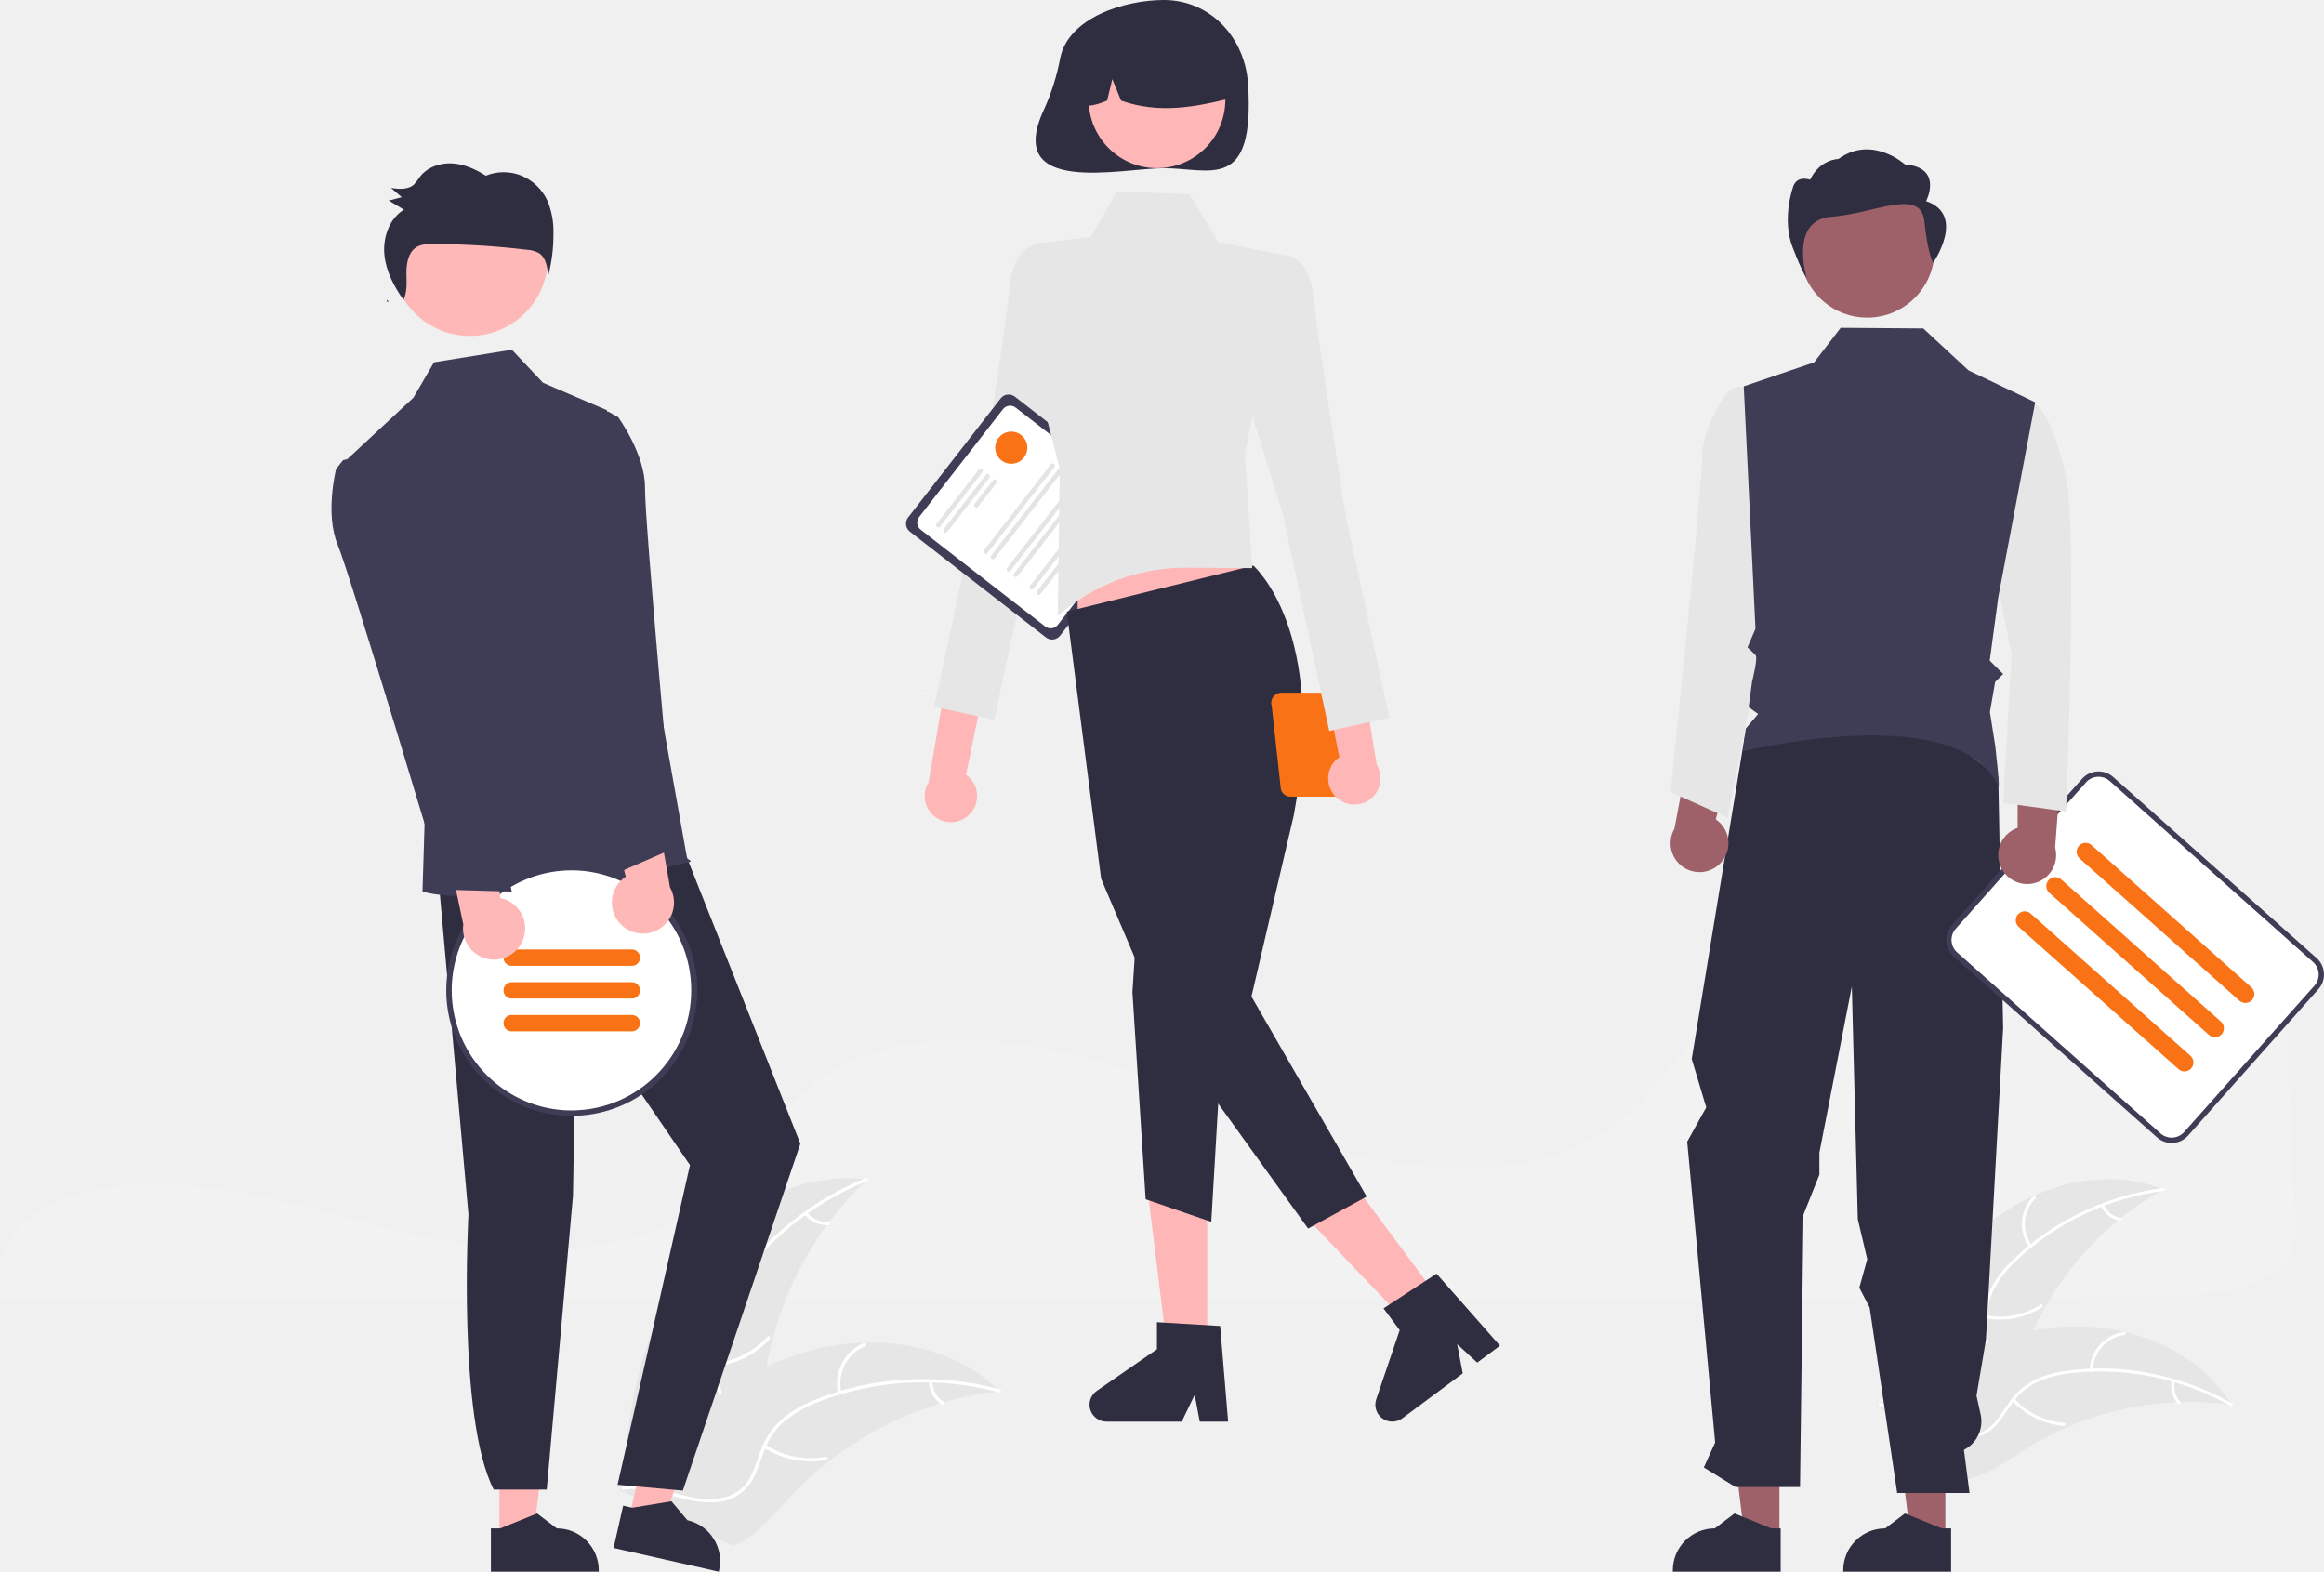
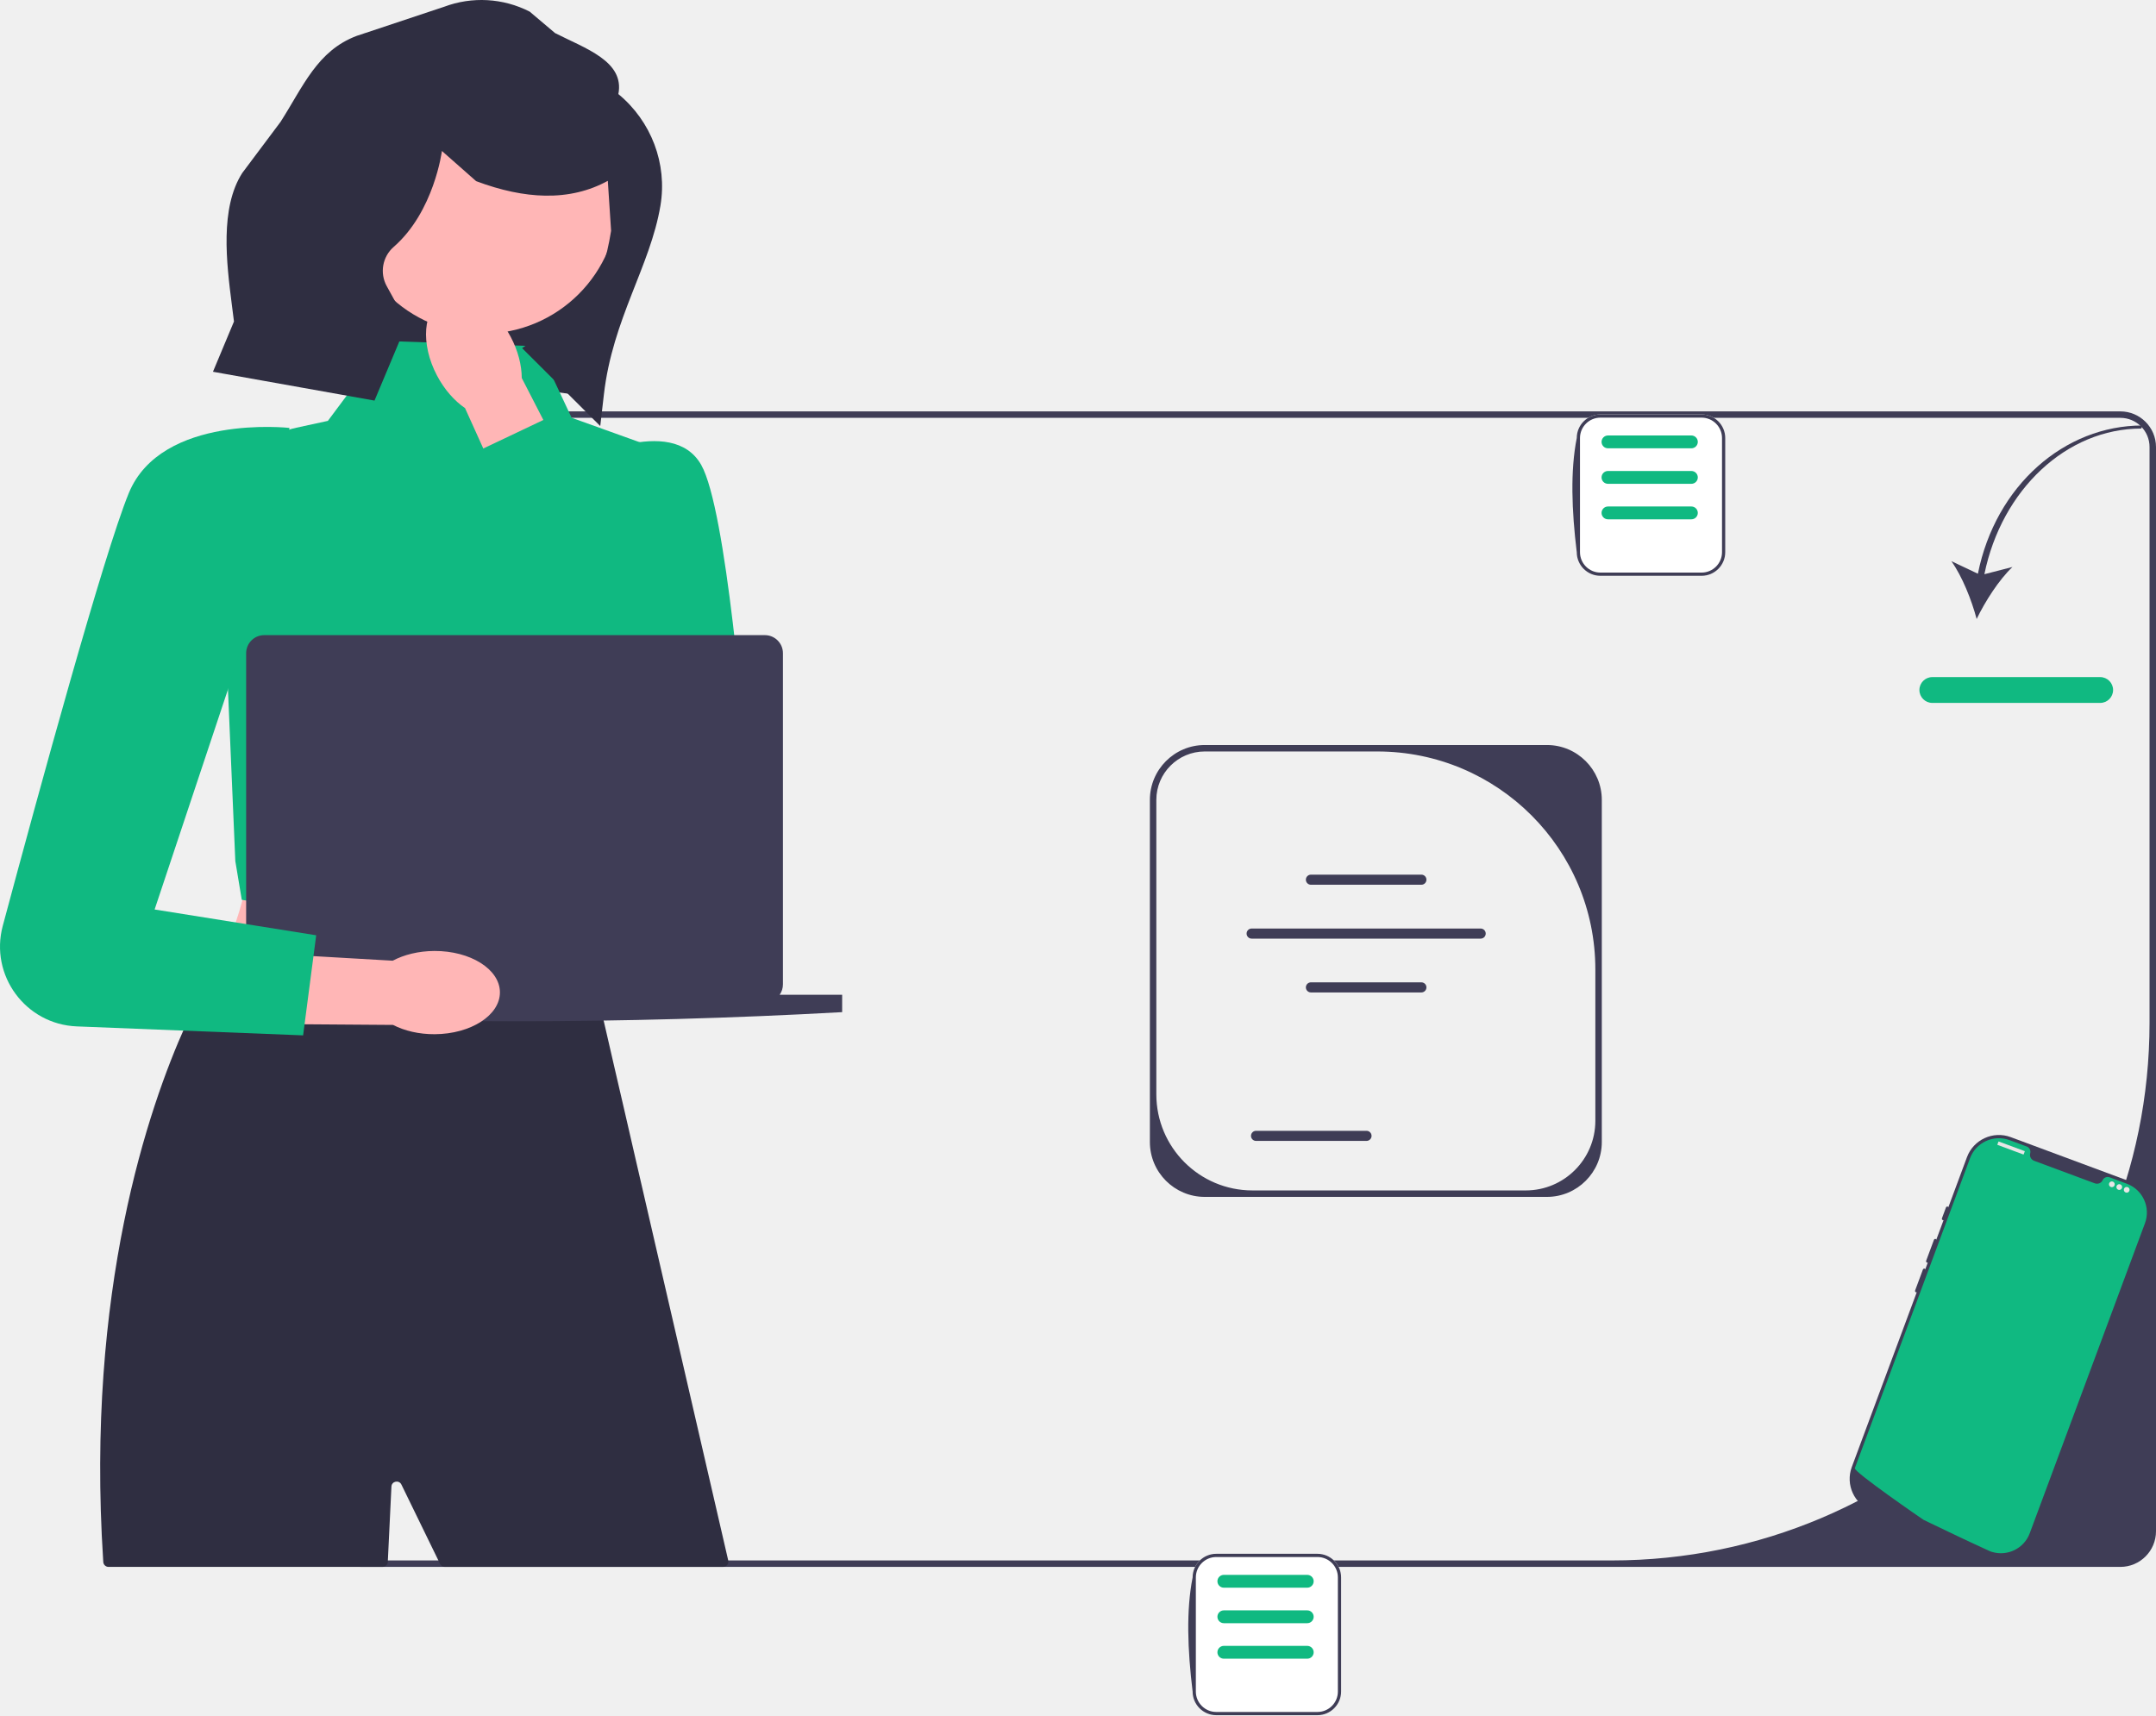
- <svg xmlns="http://www.w3.org/2000/svg" width="872.699" height="590.182" viewBox="0 0 872.699 590.182" role="img" artist="Katerina Limpitsouni" source="https://undraw.co/">
-   <path d="M222.381,599.644c-4.144,0-8.297.171-12.352.516l-.59.05c-26.899,2.378-46.574,16.173-45.764,32.09l.156,2.878c.103,1.819.213,3.775.304,5.945.049,1.07,1.509,1.892,3.326,1.892H829.101c46.649-.283,93.129-.64,138.141-1.06a235.086,235.086,0,0,0,25.273-1.31c12.509-1.48,21.191-4.415,26.545-8.972h.002c6.658-5.65,6.868-12.766,6.465-20.805-.82-16.232-1.634-33.285-2.445-50.286-.717-14.983-1.431-29.927-2.144-44.233-.441-8.49-1.422-15.984-8.983-21.712-8.195-6.194-23.141-9.334-44.423-9.334-.257,0-.512,0-.773.001-66.697.237-132.783,23.171-164.446,57.067-3.646,3.903-7.043,8.082-10.329,12.124-4.855,5.971-9.874,12.144-15.864,17.664a74.56,74.56,0,0,1-10.48,8.169c-.257.178-.551.368-.862.549-.712.464-1.456.911-2.182,1.31a75.768,75.768,0,0,1-13.365,6.076l-.468.157c-.353.126-.735.252-1.117.367-2.68.86-5.465,1.604-8.254,2.206-12.069,2.66-25.793,3.298-40.789,1.894a197.111,197.111,0,0,1-40.557-8.265c-13.886-4.389-26.884-9.86-39.454-15.151-5.521-2.325-11.232-4.729-16.935-7.006-1.072-.429-2.127-.848-3.197-1.267-6.966-2.715-13.281-4.957-19.306-6.854a190.553,190.553,0,0,0-46.008-8.521c-16.588-.908-31.206.805-43.438,5.079a74.597,74.597,0,0,0-9.825,4.233c-14.488,7.523-23.419,18.627-32.056,29.365-10.744,13.356-21.853,27.169-43.79,34.329-25.313,8.27-62.262,4.834-88.403-1.141-8.219-1.879-16.427-4.04-24.366-6.131q-4.809-1.267-9.626-2.517c-6.309-1.629-11.473-2.877-16.251-3.931l-1.511-.336c-.84-.183-1.682-.365-2.538-.539-5.674-1.191-10.958-2.129-16.162-2.866l-1.231-.18c-2.468-.325-4.776-.596-7.04-.823l-.904-.09C231.569,599.854,226.979,599.644,222.381,599.644Z" transform="translate(-163.6507 -154.9092)" fill="#f2f2f2" />
-   <path d="M906.555,617.408c18.617-16.777,46.309-25.212,69.537-15.805a115.466,115.466,0,0,0-51.888,59.935c-3.698,9.838-6.786,21.166-15.882,26.433-5.659,3.278-12.7,3.438-19.046,1.856-6.346-1.582-12.162-4.754-17.899-7.894l-1.632-.037C877.073,657.93,887.938,634.184,906.555,617.408Z" transform="translate(-163.6507 -154.9092)" fill="#e6e6e6" />
-   <path d="M975.963,602.112a98.692,98.692,0,0,0-54.906,25.931,42.5,42.5,0,0,0-8.345,10.377,24.376,24.376,0,0,0-2.818,12.516c.101,4.058.673,8.198-.214,12.21a14.925,14.925,0,0,1-7.425,9.689c-4.546,2.613-9.759,3.437-14.886,4.065-5.692.698-11.615,1.332-16.542,4.525-.597.387-1.162-.562-.566-.948,8.572-5.555,19.42-3.534,28.637-7.241,4.301-1.73,8.107-4.766,9.454-9.357,1.178-4.015.591-8.284.454-12.392a26.011,26.011,0,0,1,2.299-12.34,39.291,39.291,0,0,1,7.916-10.659,95.749,95.749,0,0,1,24.333-17.42,100.442,100.442,0,0,1,32.6-10.059c.703-.091.709,1.015.01,1.105Z" transform="translate(-163.6507 -154.9092)" fill="#fff" />
-   <path d="M925.656,623.184a14.807,14.807,0,0,1,1.632-19.104c.506-.499,1.305.265.798.764a13.711,13.711,0,0,0-1.482,17.774c.415.577-.536,1.14-.948.566Z" transform="translate(-163.6507 -154.9092)" fill="#fff" />
-   <path d="M909.571,648.884a28.539,28.539,0,0,0,20.394-4.083c.598-.385,1.164.564.566.948a29.685,29.685,0,0,1-21.23,4.206c-.701-.126-.427-1.197.27-1.071Z" transform="translate(-163.6507 -154.9092)" fill="#fff" />
-   <path d="M953.656,607.341a8.381,8.381,0,0,0,6.269,4.894c.702.117.427,1.188-.27,1.071a9.392,9.392,0,0,1-6.947-5.399.571.571,0,0,1,.191-.757.555.555,0,0,1,.757.191Z" transform="translate(-163.6507 -154.9092)" fill="#fff" />
-   <path d="M1001.67,682.507c-.44-.061-.881-.122-1.328-.176a110.379,110.379,0,0,0-17.882-.908c-.462.007-.931.021-1.392.041a116.365,116.365,0,0,0-41.75,9.61,113.005,113.005,0,0,0-15.163,8.056c-6.688,4.234-13.602,9.358-21.078,11.085a19.386,19.386,0,0,1-2.362.421l-30.889-26.745c-.04-.096-.086-.185-.126-.282l-1.282-1.011c.239-.176.49-.353.729-.528.138-.102.283-.199.421-.301.094-.066.189-.133.27-.198.031-.022.063-.044.088-.059.081-.065.164-.117.239-.176q2.103-1.49,4.235-2.955c.006-.007.006-.007.019-.008a166.157,166.157,0,0,1,34.601-18.599c.367-.139.739-.285,1.12-.411a107.831,107.831,0,0,1,16.939-4.767,95.329,95.329,0,0,1,9.553-1.334,79.272,79.272,0,0,1,24.723,1.752c16.143,3.743,30.91,12.608,39.656,26.433C1001.236,681.798,1001.453,682.146,1001.67,682.507Z" transform="translate(-163.6507 -154.9092)" fill="#e6e6e6" />
-   <path d="M1001.262,682.839A98.692,98.692,0,0,0,941.81,670.486a42.5,42.5,0,0,0-12.911,3.261,24.376,24.376,0,0,0-9.785,8.297c-2.363,3.301-4.398,6.951-7.522,9.62a14.925,14.925,0,0,1-11.761,3.266c-5.203-.651-9.862-3.132-14.333-5.717-4.965-2.87-10.076-5.93-15.932-6.347-.71-.051-.59-1.149.119-1.098,10.189.726,17.633,8.871,27.225,11.46,4.476,1.208,9.343,1.075,13.182-1.779,3.358-2.496,5.459-6.258,7.823-9.621a26.011,26.011,0,0,1,9.265-8.469,39.291,39.291,0,0,1,12.738-3.745,95.749,95.749,0,0,1,29.917.742,100.443,100.443,0,0,1,32.085,11.596c.616.351-.045,1.237-.657.888Z" transform="translate(-163.6507 -154.9092)" fill="#fff" />
-   <path d="M948.408,669.376a14.807,14.807,0,0,1,12.805-14.271c.705-.093.883.997.177,1.091a13.711,13.711,0,0,0-11.884,13.299c-.016.711-1.114.588-1.098-.119Z" transform="translate(-163.6507 -154.9092)" fill="#fff" />
-   <path d="M920.092,680.212A28.539,28.539,0,0,0,938.834,689.23c.709.053.59,1.151-.119,1.098a29.685,29.685,0,0,1-19.483-9.424c-.484-.523.38-1.212.861-.692Z" transform="translate(-163.6507 -154.9092)" fill="#fff" />
-   <path d="M980.303,673.584a8.381,8.381,0,0,0,2.058,7.682c.49.516-.374,1.205-.861.692a9.392,9.392,0,0,1-2.296-8.493.571.571,0,0,1,.609-.49.555.555,0,0,1,.49.609Z" transform="translate(-163.6507 -154.9092)" fill="#fff" />
-   <path d="M419.194,634.093c15.245-23.122,42.515-39.848,69.975-36.249a127.604,127.604,0,0,0-38.822,78.537c-1.218,11.551-1.37,24.526-9.632,32.69-5.141,5.08-12.627,7.21-19.854,7.283-7.227.073-14.331-1.701-21.34-3.464l-1.756.415C398.935,685.634,403.949,657.215,419.194,634.093Z" transform="translate(-163.6507 -154.9092)" fill="#e6e6e6" />
-   <path d="M489.172,598.425a109.067,109.067,0,0,0-51.51,43.008,46.968,46.968,0,0,0-6.039,13.42,26.938,26.938,0,0,0,.468,14.17c1.237,4.313,3.001,8.581,3.168,13.119a16.494,16.494,0,0,1-5.245,12.428c-4.135,4.059-9.482,6.391-14.79,8.489-5.894,2.33-12.052,4.656-16.434,9.441-.531.58-1.4-.278-.869-.857,7.623-8.326,19.787-9.182,28.614-15.711,4.119-3.047,7.345-7.353,7.508-12.638.143-4.621-1.673-9.024-2.962-13.38a28.745,28.745,0,0,1-.974-13.838,43.421,43.421,0,0,1,5.501-13.602,105.814,105.814,0,0,1,21.179-25.401,111.001,111.001,0,0,1,32.068-19.827c.727-.293,1.04.888.318,1.179Z" transform="translate(-163.6507 -154.9092)" fill="#fff" />
-   <path d="M441.23,634.957a16.363,16.363,0,0,1-3.569-20.886c.403-.674,1.469-.08,1.066.595a15.152,15.152,0,0,0,3.359,19.422c.604.502-.256,1.368-.857.869Z" transform="translate(-163.6507 -154.9092)" fill="#fff" />
-   <path d="M431.176,666.919a31.539,31.539,0,0,0,20.676-10.041c.533-.578,1.402.28.869.857a32.806,32.806,0,0,1-21.536,10.405c-.785.06-.789-1.161-.009-1.221Z" transform="translate(-163.6507 -154.9092)" fill="#fff" />
-   <path d="M466.769,610.222a9.263,9.263,0,0,0,8.066,3.491c.784-.07.787,1.151.009,1.221a10.379,10.379,0,0,1-8.932-3.842.631.631,0,0,1-.006-.863.613.613,0,0,1,.863-.006Z" transform="translate(-163.6507 -154.9092)" fill="#fff" />
-   <path d="M539.033,677.258c-.488.058-.976.115-1.469.182a121.983,121.983,0,0,0-19.378,4.003c-.492.136-.99.281-1.477.43a128.597,128.597,0,0,0-41.98,21.893,124.883,124.883,0,0,0-13.976,12.834c-5.975,6.389-11.944,13.792-19.46,17.719a21.424,21.424,0,0,1-2.409,1.107L398.407,715.415c-.069-.092-.143-.174-.213-.266l-1.653-.725c.206-.254.426-.513.633-.768.119-.148.247-.291.366-.439.082-.097.165-.194.234-.287.027-.032.055-.065.078-.088.069-.092.142-.171.206-.254q1.835-2.178,3.708-4.338c.005-.009.005-.009.018-.014,9.539-10.948,20.075-21.196,31.833-29.519.354-.25.712-.51,1.084-.751a119.167,119.167,0,0,1,16.791-9.81,105.352,105.352,0,0,1,9.846-4.085,87.605,87.605,0,0,1,26.93-5.005c18.307-.487,36.566,4.885,49.767,17.238C538.371,676.62,538.7,676.932,539.033,677.258Z" transform="translate(-163.6507 -154.9092)" fill="#e6e6e6" />
-   <path d="M538.688,677.727a109.067,109.067,0,0,0-67.022,3.327,46.968,46.968,0,0,0-12.901,7.079,26.938,26.938,0,0,0-8.157,11.596c-1.609,4.188-2.77,8.658-5.369,12.382a16.494,16.494,0,0,1-11.671,6.765c-5.746.752-11.419-.606-16.92-2.127-6.108-1.688-12.426-3.539-18.806-2.356-.773.143-.95-1.064-.178-1.208,11.099-2.058,21.327,4.582,32.306,4.683,5.123.047,10.291-1.449,13.604-5.57,2.897-3.604,4.098-8.212,5.69-12.467A28.745,28.745,0,0,1,456.817,688.196a43.421,43.421,0,0,1,12.582-7.549,105.815,105.815,0,0,1,32.203-7.53,111.001,111.001,0,0,1,37.542,3.476c.757.204.296,1.335-.455,1.133Z" transform="translate(-163.6507 -154.9092)" fill="#fff" />
-   <path d="M478.414,678.031A16.364,16.364,0,0,1,488.14,659.206c.728-.296,1.221.821.493,1.117a15.152,15.152,0,0,0-9.011,17.53c.181.764-1.028.938-1.208.178Z" transform="translate(-163.6507 -154.9092)" fill="#fff" />
-   <path d="M451.144,697.498a31.539,31.539,0,0,0,22.554,4.431c.773-.141.951,1.067.178,1.208a32.806,32.806,0,0,1-23.46-4.659c-.663-.425.069-1.402.728-.98Z" transform="translate(-163.6507 -154.9092)" fill="#fff" />
-   <path d="M513.697,673.658a9.263,9.263,0,0,0,4.339,7.644c.668.416-.064,1.393-.728.98a10.379,10.379,0,0,1-4.818-8.445.631.631,0,0,1,.515-.693.613.613,0,0,1,.693.515Z" transform="translate(-163.6507 -154.9092)" fill="#fff" />
-   <path d="M527.689,460.738a9.76,9.76,0,0,0-1.282-14.911l15.932-77.107-17.189,5.423-12.818,74.595a9.813,9.813,0,0,0,15.357,12.001Z" transform="translate(-163.6507 -154.9092)" fill="#ffb6b6" />
-   <path d="M564.515,254.628l-10.648-8.037s-9.393-.665-11.056,16.274S530.732,344.815,530.732,344.815l-16.293,75.463,22.554,4.95,17.451-81.438,17.469-56.184Z" transform="translate(-163.6507 -154.9092)" fill="#e6e6e6" />
-   <path d="M556.404,394.262l-51.075-39.713a3.809,3.809,0,0,1-.668-5.338l34.751-44.693a3.809,3.809,0,0,1,5.338-.668l51.075,39.713a3.809,3.809,0,0,1,.668,5.338l-34.751,44.693A3.809,3.809,0,0,1,556.404,394.262Z" transform="translate(-163.6507 -154.9092)" fill="#3f3d56" />
-   <path d="M556.123,390.152l-46.742-36.345a3.382,3.382,0,0,1-.593-4.74L540.291,308.552a3.382,3.382,0,0,1,4.74-.593l46.742,36.345a3.382,3.382,0,0,1,.593,4.74l-31.503,40.516A3.382,3.382,0,0,1,556.123,390.152Z" transform="translate(-163.6507 -154.9092)" fill="#fff" />
-   <path d="M515.508,352.777a.845.845,0,0,1-.148-1.185l15.893-20.439a.844.844,0,1,1,1.333,1.037L516.693,352.629A.845.845,0,0,1,515.508,352.777Z" transform="translate(-163.6507 -154.9092)" fill="#e4e4e4" />
-   <path d="M518.142,354.825a.845.845,0,0,1-.148-1.185l15.893-20.439a.844.844,0,1,1,1.333,1.037L519.327,354.677A.845.845,0,0,1,518.142,354.825Z" transform="translate(-163.6507 -154.9092)" fill="#e4e4e4" />
-   <path d="M529.78,345.294a.845.845,0,0,1-.148-1.185l6.889-8.86a.844.844,0,1,1,1.333,1.037l-6.889,8.86A.845.845,0,0,1,529.78,345.294Z" transform="translate(-163.6507 -154.9092)" fill="#e4e4e4" />
-   <path d="M533.331,362.681a.845.845,0,0,1-.148-1.185l25.089-32.267a.844.844,0,1,1,1.333,1.037l-25.089,32.267A.845.845,0,0,1,533.331,362.681Z" transform="translate(-163.6507 -154.9092)" fill="#e4e4e4" />
-   <path d="M535.965,364.729a.845.845,0,0,1-.148-1.185l25.089-32.267a.844.844,0,1,1,1.333,1.037l-25.089,32.267A.845.845,0,0,1,535.965,364.729Z" transform="translate(-163.6507 -154.9092)" fill="#e4e4e4" />
-   <path d="M541.944,369.378a.845.845,0,0,1-.148-1.185l25.089-32.267a.844.844,0,1,1,1.333,1.037L543.129,369.229A.845.845,0,0,1,541.944,369.378Z" transform="translate(-163.6507 -154.9092)" fill="#e4e4e4" />
-   <path d="M544.578,371.426a.845.845,0,0,1-.148-1.185l25.089-32.267a.844.844,0,1,1,1.333,1.037l-25.089,32.267A.845.845,0,0,1,544.578,371.426Z" transform="translate(-163.6507 -154.9092)" fill="#e4e4e4" />
-   <path d="M550.558,376.075a.845.845,0,0,1-.148-1.185l25.089-32.267a.844.844,0,1,1,1.333,1.037l-25.089,32.267A.845.845,0,0,1,550.558,376.075Z" transform="translate(-163.6507 -154.9092)" fill="#e4e4e4" />
-   <path d="M553.192,378.123a.845.845,0,0,1-.148-1.185L578.133,344.671a.844.844,0,0,1,1.333,1.037l-25.089,32.267A.845.845,0,0,1,553.192,378.123Z" transform="translate(-163.6507 -154.9092)" fill="#e4e4e4" />
-   <circle cx="347.608" cy="260.34" r="0.347" fill="#fff" />
-   <path d="M561.778,176.706a83.478,83.478,0,0,1-5.956,19.01c-15.673,33.157,28.961,22.349,44.912,22.349,17.44,0,34.126,9.171,31.578-31.578-1.089-17.406-14.138-31.578-31.578-31.578C585.838,154.909,564.893,161.531,561.778,176.706Z" transform="translate(-163.6507 -154.9092)" fill="#2f2e41" />
-   <polygon points="453.34 508.085 438.481 508.085 431.41 450.772 453.34 450.772 453.34 508.085" fill="#ffb6b6" />
-   <path d="M624.833,688.739H614.177l-1.902-10.06-4.871,10.06H579.142a6.353,6.353,0,0,1-3.61-11.581l22.569-15.587V651.401l23.739,1.417Z" transform="translate(-163.6507 -154.9092)" fill="#2f2e41" />
-   <polygon points="541.617 489.333 529.693 498.2 489.82 456.429 507.418 443.342 541.617 489.333" fill="#ffb6b6" />
-   <path d="M726.923,660.222l-8.551,6.359-7.529-6.938,2.094,10.98-22.679,16.864a6.353,6.353,0,0,1-9.807-7.139l8.81-25.975-6.069-8.162,19.895-13.028Z" transform="translate(-163.6507 -154.9092)" fill="#2f2e41" />
-   <polygon points="404.675 244.313 475.21 233.327 461.183 191.129 404.675 191.129 404.675 244.313" fill="#ffb6b6" />
-   <path d="M634.29,367.291s28.193,24.357,15.185,93.793L633.595,529.12l43.266,75.116-22,12-53.318-74.105L577.145,484.901,564.24,384.599Z" transform="translate(-163.6507 -154.9092)" fill="#2f2e41" />
-   <polygon points="426.942 346.301 425.246 372.562 430.21 450.327 454.854 458.812 459.521 379.134 426.942 346.301" fill="#2f2e41" />
-   <path d="M583.016,226.805l27.265,1.064,10.866,18.038,24.792,4.84L631.139,325.619l2.722,42.617-24.686-.151a72.207,72.207,0,0,0-48.314,18.151l0,0,.738-55.32-10.618-41.296,2.386-43.301,19.944-2.493Z" transform="translate(-163.6507 -154.9092)" fill="#e6e6e6" />
-   <circle cx="434.471" cy="37.487" r="25.661" fill="#ffb6b6" />
-   <path d="M580.695,166.239a29.393,29.393,0,0,1,44.688,25.653c-13.075,3.283-26.812,5.795-40.756.785l-3.293-8.059-1.941,8.065c-4.246,1.736-8.504,3.204-12.761-.017A30.012,30.012,0,0,1,580.695,166.239Z" transform="translate(-163.6507 -154.9092)" fill="#2f2e41" />
-   <path d="M641.193,419.971l3.459,31.393a3.832,3.832,0,0,0,3.662,2.705h15.945a3.832,3.832,0,0,0,3.663-2.705l2.865-24.061a5.819,5.819,0,1,0,1.5-10.947,3.798,3.798,0,0,0-2.907-1.344H644.856A3.832,3.832,0,0,0,641.193,419.971Zm30.095,5.705,1.755-5.705a3.792,3.792,0,0,0,.058-2.028c.075-.004.146-.022.222-.022a4.155,4.155,0,1,1,0,8.31A4.102,4.102,0,0,1,671.288,425.675Z" transform="translate(-163.6507 -154.9092)" fill="#F97316" />
-   <path d="M665.237,454.09a9.76,9.76,0,0,1,1.357-14.904L651.055,361.999l17.161,5.51,12.439,74.659A9.813,9.813,0,0,1,665.237,454.09Z" transform="translate(-163.6507 -154.9092)" fill="#ffb6b6" />
-   <path d="M635.292,258.783l10.648-8.037s9.393-.665,11.056,16.274S669.075,348.97,669.075,348.97l16.293,75.463-22.554,4.95-17.451-81.438-17.469-56.184Z" transform="translate(-163.6507 -154.9092)" fill="#e6e6e6" />
-   <circle cx="379.745" cy="168.11" r="6.027" fill="#F97316" />
-   <polygon points="187.545 578.006 200.106 578.005 206.082 529.556 187.543 529.557 187.545 578.006" fill="#ffb6b6" />
-   <path d="M347.992,728.814l3.536-0,13.803-5.613,7.398,5.613h.001A15.765,15.765,0,0,1,388.494,744.577v.512l-40.502.002Z" transform="translate(-163.6507 -154.9092)" fill="#2f2e41" />
-   <polygon points="236.221 570.09 248.474 572.857 264.975 526.914 246.891 522.831 236.221 570.09" fill="#ffb6b6" />
-   <path d="M397.65,720.293l3.449.779,14.701-2.435,5.98,7.104.001 0a15.765,15.765,0,0,1,11.905,18.849l-.113.5-39.507-8.92Z" transform="translate(-163.6507 -154.9092)" fill="#2f2e41" />
-   <path d="M328.2,483.699,339.559,610.959s-4.256,76.401,9.477,103.286h19.917L378.814,603.982l1.238-74.009,42.699,62.439L395.555,712.442l24.513,2.191,44.133-130.261L415.715,462.088Z" transform="translate(-163.6507 -154.9092)" fill="#2f2e41" />
-   <circle cx="176.446" cy="96.839" r="29.293" fill="#ffb8b8" />
-   <path d="M391.591,308.956l-24.032-10.311L355.861,286.236l-29.225,4.713-7.754,13.295-25.101,23.34,29.409,132.973-.89,29.043s18.822,8.474,100.453-11.036c.979-.234-1.07-1.259-1.07-1.259Z" transform="translate(-163.6507 -154.9092)" fill="#3f3d56" />
-   <path d="M309.636,268.369q-.306-.418-.606-.843c-.081.17-.145.346-.237.512Z" transform="translate(-163.6507 -154.9092)" fill="#2f2e41" />
-   <path d="M369.235,230.321a18.691,18.691,0,0,0-9.78-9.448,17.845,17.845,0,0,0-13.379.012c-3.873-2.447-8.175-4.386-12.707-4.627s-9.323,1.441-12.115,5.142a19.776,19.776,0,0,1-2.117,2.75c-2.245,2.079-5.656,1.779-8.64,1.354q2.007,1.72,4.016,3.441-2.43.635-4.86,1.27,2.836,1.72,5.671,3.44c-5.488,3.294-7.982,10.484-7.323,17.013.623,6.182,3.608,11.835,7.176,16.86,1.423-3.004,1.117-6.597,1.093-9.98-.025-3.574.608-7.633,3.472-9.631,1.932-1.347,4.416-1.408,6.746-1.395a309.938,309.938,0,0,1,35.159,2.195,9.897,9.897,0,0,1,4.501,1.306c2.58,1.76,3.083,5.393,3.342,8.581a62.172,62.172,0,0,0,1.985-16.117A29.707,29.707,0,0,0,369.235,230.321Z" transform="translate(-163.6507 -154.9092)" fill="#2f2e41" />
-   <circle cx="214.704" cy="371.895" r="46.105" fill="#fff" />
-   <path d="M378.355,479.674a47.383,47.383,0,0,0-7.08.533c-1.199.174-2.366.4-3.524.676a47.106,47.106,0,0,0-19.968,81.76c.789.666,1.588,1.311,2.418,1.926a47.12,47.12,0,1,0,28.155-84.895Zm0,92.21a44.821,44.821,0,0,1-26.639-8.74c-.84-.615-1.649-1.25-2.438-1.926a45.054,45.054,0,0,1,20.102-78.594c1.147-.236,2.295-.42,3.463-.564a44.602,44.602,0,0,1,5.512-.338,45.081,45.081,0,0,1,0,90.161Z" transform="translate(-163.6507 -154.9092)" fill="#3f3d56" />
-   <rect x="352.741" y="511.436" width="51.228" height="6.147" rx="3" transform="translate(593.0596 874.1096) rotate(-180)" fill="#F97316" />
-   <rect x="352.741" y="523.73" width="51.228" height="6.147" rx="3" transform="translate(593.0596 898.699) rotate(-180)" fill="#F97316" />
-   <rect x="352.741" y="536.025" width="51.228" height="6.147" rx="3" transform="translate(593.0596 923.2884) rotate(180)" fill="#F97316" />
-   <polygon points="730.52 576.442 717.349 576.441 711.083 525.639 730.522 525.64 730.52 576.442" fill="#9e616a" />
-   <polygon points="668.209 576.442 655.039 576.441 648.773 525.639 668.212 525.64 668.209 576.442" fill="#9e616a" />
-   <path d="M832.324,745.091l-40.502-.002V744.577a15.765,15.765,0,0,1,15.764-15.764h.001l7.398-5.613,13.803,5.613,3.536 0Z" transform="translate(-163.6507 -154.9092)" fill="#2f2e41" />
-   <path d="M896.324,745.091l-40.502-.002V744.577a15.765,15.765,0,0,1,15.764-15.764h.001l7.398-5.613,13.803,5.613,3.536 0Z" transform="translate(-163.6507 -154.9092)" fill="#2f2e41" />
-   <path d="M818.941,430.688,798.924,552.572l5.447,18.163-7.148,12.864,10.497,112.97-4.261,9.381,11.906,7.342h24.226L840.877,611.02l5.984-15.016v-8.276l12.182-62.364,2.243,87.336,3.544,15.039L861.853,638.448l3.889,7.502,10.331,69.571H903.239l-2.101-16.185,0,0a11.962,11.962,0,0,0,6.281-13.237l-1.558-7.094,3.545-20.976,6.455-117.024-1.82-94.423L882.262,422.28Z" transform="translate(-163.6507 -154.9092)" fill="#2f2e41" />
-   <circle id="ab6171fa-7d69-4734-b81c-8dff60f9761b" data-name="Ellipse 219" cx="701.179" cy="94.026" r="25.239" fill="#9e616a" />
-   <path d="M809.686,479.055A10.803,10.803,0,0,0,807.956,462.58l9.814-37.115-18.909,6.36-6.421,34.27a10.862,10.862,0,0,0,17.245,12.96Z" transform="translate(-163.6507 -154.9092)" fill="#9e616a" />
-   <path id="bc44dde2-a388-4b93-9ca4-c442728432a9-547" data-name="Path 1101" d="M820.015,300.86l-4.059-.842-3.461,1.917s-9.669,12.892-9.669,24.709S791.008,452.339,791.008,452.339l21.486,9.669,17.189-89.168Z" transform="translate(-163.6507 -154.9092)" fill="#e6e6e6" />
-   <path id="bf427902-b9bf-4946-b5d7-5c1c7e04535e-548" data-name="Path 1104" d="M886.932,230.431s6.601-12.619-7.922-13.767c0,0-12.381-11.231-25-2.053,0,0-6.883,0-10.647,7.789,0,0-5.414-2.053-6.603,3.442,0,0-3.961,11.472,0,21.797s5.277,11.472,5.277,11.472-6.509-21.647,9.335-22.794,33.574-11.049,34.895,1.571,3.307,15.729,3.307,15.729S902.115,235.593,886.932,230.431Z" transform="translate(-163.6507 -154.9092)" fill="#2f2e41" />
-   <path d="M979.128,583.598a7.723,7.723,0,0,1-5.163-1.97L897.584,513.638a7.789,7.789,0,0,1-.638-10.984L945.876,447.685a7.789,7.789,0,0,1,10.985-.639l76.381,67.992a7.78,7.78,0,0,1,.638,10.983l-48.931,54.968a7.726,7.726,0,0,1-5.36,2.595C979.435,583.595,979.281,583.598,979.128,583.598Z" transform="translate(-163.6507 -154.9092)" fill="#fff" />
-   <path d="M979.127,584.098a8.219,8.219,0,0,1-5.495-2.096l-76.381-67.991a8.291,8.291,0,0,1-.679-11.691l48.93-54.968a8.292,8.292,0,0,1,11.691-.68l76.381,67.992a8.282,8.282,0,0,1,.679,11.69L985.323,581.323a8.229,8.229,0,0,1-5.705,2.762C979.454,584.094,979.291,584.098,979.127,584.098Zm-27.436-137.518a6.264,6.264,0,0,0-4.694,2.102l-48.93,54.968a6.287,6.287,0,0,0,.515,8.867l76.381,67.991a6.279,6.279,0,0,0,8.867-.516l48.931-54.968a6.28,6.28,0,0,0-.515-8.866l-76.381-67.992A6.255,6.255,0,0,0,951.691,446.58Z" transform="translate(-163.6507 -154.9092)" fill="#3f3d56" />
-   <path d="M1006.825,531.541a3.353,3.353,0,0,1-2.237-.851l-59.956-53.371a3.367,3.367,0,1,1,4.477-5.029l59.957,53.371a3.366,3.366,0,0,1-2.241,5.88Z" transform="translate(-163.6507 -154.9092)" fill="#F97316" />
-   <path d="M995.389,544.388a3.353,3.353,0,0,1-2.237-.851l-59.956-53.371a3.366,3.366,0,1,1,4.477-5.028l59.957,53.371a3.365,3.365,0,0,1-2.241,5.879Z" transform="translate(-163.6507 -154.9092)" fill="#F97316" />
-   <path d="M983.953,557.236a3.35,3.35,0,0,1-2.237-.852L921.759,503.014a3.367,3.367,0,1,1,4.478-5.029l59.956,53.371a3.365,3.365,0,0,1-2.24,5.88Z" transform="translate(-163.6507 -154.9092)" fill="#F97316" />
-   <path d="M915.388,481.246a10.803,10.803,0,0,1,5.91-15.475l.065-38.39,16.636,11.011L935.387,473.159a10.862,10.862,0,0,1-19.999,8.086Z" transform="translate(-163.6507 -154.9092)" fill="#9e616a" />
-   <path id="f348f81f-b961-4ae4-bc6b-758f6acfb12a-549" data-name="Path 1100" d="M916.926,311.381,924.358,304.217l5.46,3.941s5.372,6.446,9.669,25.784,0,125.695,0,125.695l-23.635-3.223,3.223-55.864-9.669-47.27Z" transform="translate(-163.6507 -154.9092)" fill="#e6e6e6" />
-   <path d="M927.9,305.964l-25.039-11.961-17-15.768-31-.232-10,13-26.4,8.968,4.4,91.032-3,7s2.09,1.888,3.045,2.944-1.32,9.897-1.32,9.897l-1.282,9.618,3.557,2.541-4.624,5.462-1.148,8.61s80.715-20.062,95.966,13.172c.806,1.756-1.178-15.405-1.178-15.405l-1.984-12.563,1.968-11.276,3-3-5.032-5.032,3.226-23.874Z" transform="translate(-163.6507 -154.9092)" fill="#3f3d56" />
-   <path d="M360.06,507.775a11.6,11.6,0,0,0-8.504-15.622l-5.562-40.844-16.127,14.098,7.754,36.625a11.662,11.662,0,0,0,22.439,5.744Z" transform="translate(-163.6507 -154.9092)" fill="#ffb8b8" />
-   <path id="e1bf2fad-858c-4bea-9733-320cc40b59f5-550" data-name="Path 1101" d="M296.875,326.838l-4.371.837-2.642,3.327s-4.275,16.766.595,28.484,40.076,129.497,40.076,129.497l25.288.733L336.121,394.222Z" transform="translate(-163.6507 -154.9092)" fill="#3f3d56" />
-   <path d="M396.567,501.784a11.599,11.599,0,0,1,2.066-17.666l-10.068-39.972,20.221,7.068,6.46,36.875a11.662,11.662,0,0,1-18.679,13.696Z" transform="translate(-163.6507 -154.9092)" fill="#ffb8b8" />
-   <path id="ff35f29e-9865-4218-824f-c5cf71e1b056-551" data-name="Path 1101" d="M387.733,310.335l4.368-.853,3.692,2.102s10.218,13.964,10.068,26.651,11.097,135.101,11.097,135.101l-23.191,10.109-17.327-95.953Z" transform="translate(-163.6507 -154.9092)" fill="#3f3d56" />
+ <svg xmlns="http://www.w3.org/2000/svg" width="667.898" height="531.394" viewBox="0 0 667.898 531.394" role="img" artist="Katerina Limpitsouni" source="https://undraw.co/">
+   <polygon points="177.275 122.143 97.822 111.55 113.9 30.123 199.252 46.976 177.275 122.143" fill="#2f2e41" />
+   <path d="M100.898,474.414V138.494c0-6.087,4.952-11.04,11.04-11.04H656.858c6.087,0,11.04,4.953,11.04,11.04V474.414c0,6.087-4.953,11.04-11.04,11.04H111.938c-6.088,0-11.04-4.953-11.04-11.04ZM665.898,138.494c0-4.993-4.047-9.04-9.04-9.04H111.938c-4.993,0-9.04,4.047-9.04,9.04V474.414c0,4.993,4.047,9.04,9.04,9.04H499.264c92.029,0,166.634-74.605,166.634-166.634V138.494Z" fill="#3f3d56" />
+   <g>
+     <path d="M612.727,177.751l-8.23-3.899c3.376,4.711,6.284,12.068,7.841,17.922,2.637-5.453,6.887-12.126,11.094-16.112l-8.698,2.238c5.36-26.268,25.519-45.126,48.604-45.126l.327-.949c-24.113,0-45.466,18.596-50.938,45.925Z" fill="#3f3d56" />
+     <path d="M650.606,217.775h-52c-2.206,0-4-1.794-4-4s1.794-4,4-4h52c2.206,0,4,1.794,4,4s-1.794,4-4,4Z" fill="#10B981" />
+   </g>
+   <g>
+     <path d="M496.216,247.818v106c0,9.374-7.626,17-17,17h-106c-9.374,0-17-7.626-17-17v-106c0-9.374,7.626-17,17-17h106c9.374,0,17,7.626,17,17Zm-23.576,121c11.916,0,21.576-9.66,21.576-21.576v-46.865c0-37.312-30.247-67.559-67.559-67.559h-53.441c-8.284,0-15,6.716-15,15v91.211c0,16.452,13.337,29.789,29.789,29.789h84.635Z" fill="#3f3d56" />
+     <g>
+       <path d="M440.326,274.11h-34.221c-.863,0-1.565-.702-1.565-1.565,0-.863,.702-1.564,1.565-1.564h34.221c.863,0,1.564,.702,1.564,1.564s-.702,1.565-1.564,1.565Z" fill="#3f3d56" />
+       <path d="M440.326,307.474h-34.221c-.863,0-1.565-.702-1.565-1.565,0-.863,.702-1.564,1.565-1.564h34.221c.863,0,1.564,.702,1.564,1.564s-.702,1.565-1.564,1.565Z" fill="#3f3d56" />
+       <path d="M423.326,353.474h-34.221c-.863,0-1.565-.702-1.565-1.565,0-.863,.702-1.564,1.565-1.564h34.221c.863,0,1.564,.702,1.564,1.564s-.702,1.565-1.564,1.565Z" fill="#3f3d56" />
+       <path d="M458.69,290.803h-70.947c-.863,0-1.565-.702-1.565-1.565s.702-1.564,1.565-1.564h70.947c.863,0,1.564,.702,1.564,1.564,0,.863-.702,1.565-1.564,1.565Z" fill="#3f3d56" />
+     </g>
+   </g>
+   <path d="M183.62,302.62H66.345c9.83-21.934,15.873-42.824,6.426-59.441l110.849-6.426c-5.539,22.431-6.216,44.445,0,65.867Z" fill="#ffb6b6" />
+   <path d="M224.01,485.454h-86.216c-.624,0-1.192-.356-1.464-.917l-.525-1.083-11.457-23.518c-.738-1.514-3.008-1.048-3.089,.634l-1.104,22.883-.023,.454c-.043,.866-.758,1.546-1.626,1.546H33.62c-.858,0-1.569-.667-1.625-1.523-.01-.159-.021-.319-.03-.477-5.42-83.65,14.07-140.35,25.5-165.72l.01-.01c4.49-9.98,7.75-15.11,7.75-15.11l1.13-.01h.01l22.83-.4h.01l20.22-.34,15.28-.25,6.13-.11h.01l3.84-.06,19.09-.33,17.05-.29,12.24-.2h.34l1.82,7.85v.01l.07,.35v.01l.31,1.29,.01,.04,.62,2.71v.02l.04,.15v.01l.15,.65,.01,.03,1.44,6.23,2.33,10.13,3.07,13.25,3.87,16.82,1.96,8.47,2.69,11.67,23.8,103.14h0c.24,1.022-.535,2-1.584,2Z" fill="#2f2e41" />
+   <path d="M166.689,107.284l-46.671-1.628-18.448,24.739-9.707,2.108c-14.551,3.16-24.533,16.58-23.374,31.425l4.41,102.848,2,12,110,18,24.734-155.648-32.546-11.692-10.398-22.151Z" fill="#10B981" />
+   <circle cx="149.657" cy="61.49" r="41.893" fill="#ffb6b6" />
+   <g>
+     <path d="M616.185,481.565l-36.319-13.497c-5.447-2.024-8.232-8.103-6.208-13.551l35.681-96.01c2.024-5.447,8.103-8.232,13.551-6.208l36.319,13.497c5.447,2.024,8.232,8.103,6.208,13.551-13.652,38.806-28.545,82.409-35.681,96.01-2.024,5.447-8.103,8.232-13.55,6.208Z" fill="#3f3d56" />
+     <path d="M656.469,404.972c-.231-.086-.488,.032-.573,.263l-4.97,13.374c-.086,.231,.032,.488,.263,.573s.488-.032,.573-.263l4.97-13.374c.086-.231-.032-.488-.263-.573Z" fill="#3f3d56" />
+     <path d="M664.475,378.998l-35.68,96.008c-1.762,4.741-6.894,7.248-11.672,5.815l-.002-.001c-.071-.021-.141-.043-.213-.067-.126-.04-.25-.083-.375-.13,0,0-.447-.204-1.264-.579-.825-.378-2.025-.931-3.519-1.627-.449-.207-.921-.428-1.419-.661-.993-.464-2.083-.974-3.25-1.526-.466-.218-.947-.447-1.438-.68-2.512-1.188-5.322-2.53-8.277-3.966-.5-.241-1.004-.485-1.511-.733-.132-.066-21.671-14.867-21.255-15.988l35.68-96.008c1.835-4.938,7.324-7.452,12.262-5.617l5.337,1.983c.853,.317,1.291,1.236,1.048,2.114-.015,.059-.029,.117-.04,.178-.163,.912,.399,1.799,1.269,2.122l18.759,6.972c.869,.323,1.874,.019,2.347-.778,.031-.053,.059-.107,.086-.161,.389-.823,1.322-1.233,2.174-.916l5.337,1.983c4.938,1.835,7.452,7.324,5.617,12.262Z" fill="#10B981" />
+     <path d="M603.404,373.836c-.231-.086-.488,.032-.573,.263l-1.243,3.343c-.086,.231,.032,.488,.263,.573s.488-.032,.573-.263l1.243-3.343c.086-.231-.032-.488-.263-.573Z" fill="#3f3d56" />
+     <path d="M599.677,383.866c-.231-.086-.488,.032-.573,.263l-2.407,6.478c-.086,.231,.032,.488,.263,.573s.488-.032,.573-.263l2.407-6.478c.086-.231-.032-.488-.263-.573Z" fill="#3f3d56" />
+     <path d="M596.26,393.061c-.231-.086-.488,.032-.573,.263l-2.407,6.478c-.086,.231,.032,.488,.263,.573s.488-.032,.573-.263l2.407-6.478c.086-.231-.032-.488-.263-.573Z" fill="#3f3d56" />
+     <rect x="618.651" y="355.112" width="8.694" height="1.115" rx=".086" ry=".086" transform="translate(162.9224 -194.7465) rotate(20.38675)" fill="#e6e6e6" />
+     <circle cx="654.22" cy="366.916" r=".892" fill="#e6e6e6" />
+     <circle cx="656.519" cy="367.77" r=".892" fill="#e6e6e6" />
+     <circle cx="658.817" cy="368.624" r=".892" fill="#e6e6e6" />
+   </g>
+   <g>
+     <path d="M527.137,178.394h-31.362c-4.036,0-7.319-3.283-7.319-7.319v-35.362c0-4.036,3.283-7.319,7.319-7.319h31.362c4.036,0,7.319,3.283,7.319,7.319v35.362c0,4.036-3.283,7.319-7.319,7.319Z" fill="#fff" />
+     <path d="M527.137,178.394h-31.362c-4.036,0-7.319-3.283-7.319-7.319-1.577-13.021-2.011-25.149,0-35.362,0-4.036,3.283-7.319,7.319-7.319h31.362c4.036,0,7.319,3.283,7.319,7.319v35.362c0,4.036-3.283,7.319-7.319,7.319Zm-31.362-49c-3.484,0-6.319,2.834-6.319,6.319v35.362c0,3.484,2.834,6.319,6.319,6.319h31.362c3.484,0,6.319-2.834,6.319-6.319v-35.362c0-3.484-2.834-6.319-6.319-6.319h-31.362Z" fill="#3f3d56" />
+     <path d="M523.968,149.894h-25.841c-1.096,0-1.988-.892-1.988-1.988s.892-1.988,1.988-1.988h25.841c1.096,0,1.988,.892,1.988,1.988s-.892,1.988-1.988,1.988Z" fill="#10B981" />
+     <path d="M523.968,160.894h-25.841c-1.096,0-1.988-.892-1.988-1.988s.892-1.988,1.988-1.988h25.841c1.096,0,1.988,.892,1.988,1.988s-.892,1.988-1.988,1.988Z" fill="#10B981" />
+     <path d="M523.968,138.894h-25.841c-1.096,0-1.988-.892-1.988-1.988s.892-1.988,1.988-1.988h25.841c1.096,0,1.988,.892,1.988,1.988s-.892,1.988-1.988,1.988Z" fill="#10B981" />
+   </g>
+   <g>
+     <path d="M135.412,116.425c2.296,4.327,5.378,7.778,8.646,10.01l19.264,42.606,20.006-9.76-21.695-42.169c-.015-3.958-1.143-8.445-3.438-12.772-5.244-9.886-14.595-15.195-20.886-11.858-6.291,3.337-7.14,14.057-1.896,23.943l0,0Z" fill="#ffb6b6" />
+     <path d="M178.79,143.28s29.341-15.376,38.445,.769c7.767,13.775,13.38,82.701,14.86,102.64,.26,3.5-.653,6.976-2.596,9.898v0c-5.754,8.655-18.158,9.48-25.008,1.663l-59.456-117.067,28.202-13.403,6.897,16.705-1.345-1.205Z" fill="#10B981" />
+   </g>
+   <path d="M241.52,308.202c.644-.913,1.024-2.026,1.024-3.228v-102.594c0-3.096-2.51-5.606-5.606-5.606H81.858c-3.096,0-5.606,2.51-5.606,5.606v102.594c0,1.202,.38,2.315,1.024,3.228h-19.369v5.378c67.34,3.766,135,3.766,202.981,0v-5.378h-19.369Z" fill="#3f3d56" />
+   <g>
+     <path d="M408.137,531.394h-31.362c-4.036,0-7.319-3.283-7.319-7.319v-35.362c0-4.036,3.283-7.319,7.319-7.319h31.362c4.036,0,7.319,3.283,7.319,7.319v35.362c0,4.036-3.283,7.319-7.319,7.319Z" fill="#fff" />
+     <path d="M408.137,531.394h-31.362c-4.036,0-7.319-3.283-7.319-7.319-1.577-13.021-2.011-25.149,0-35.362,0-4.036,3.283-7.319,7.319-7.319h31.362c4.036,0,7.319,3.283,7.319,7.319v35.362c0,4.036-3.283,7.319-7.319,7.319Zm-31.362-49c-3.484,0-6.319,2.834-6.319,6.319v35.362c0,3.484,2.834,6.319,6.319,6.319h31.362c3.484,0,6.319-2.834,6.319-6.319v-35.362c0-3.484-2.834-6.319-6.319-6.319h-31.362Z" fill="#3f3d56" />
+     <path d="M404.968,502.894h-25.841c-1.096,0-1.988-.892-1.988-1.988s.892-1.988,1.988-1.988h25.841c1.096,0,1.988,.892,1.988,1.988s-.892,1.988-1.988,1.988Z" fill="#10B981" />
+     <path d="M404.968,513.894h-25.841c-1.096,0-1.988-.892-1.988-1.988s.892-1.988,1.988-1.988h25.841c1.096,0,1.988,.892,1.988,1.988s-.892,1.988-1.988,1.988Z" fill="#10B981" />
+     <path d="M404.968,491.894h-25.841c-1.096,0-1.988-.892-1.988-1.988s.892-1.988,1.988-1.988h25.841c1.096,0,1.988,.892,1.988,1.988s-.892,1.988-1.988,1.988Z" fill="#10B981" />
+   </g>
+   <g>
+     <path d="M134.539,294.628c-4.899,.026-9.385,1.156-12.879,3.016l-46.681-2.701-.635,22.25,47.422,.344c3.513,1.823,8.011,2.905,12.91,2.879,11.191-.059,20.232-5.88,20.194-13.002-.038-7.121-9.14-12.846-20.331-12.787h-0Z" fill="#ffb6b6" />
+     <path d="M89.689,132.578s-39.682-4.422-49.791,20.196c-7.722,18.806-27.783,92.1-39.04,134.063-4.116,15.342,7.073,30.532,22.945,31.161l70.095,2.776,4.054-31.009-50.054-7.991,28-84,13.791-65.196Z" fill="#10B981" />
+   </g>
+   <path d="M191.56,29.148c2.014-10.202-10.349-14.164-19.608-18.898l-7.861-6.649c-8.241-4.213-17.878-4.755-26.539-1.492l-27.032,8.998c-12.27,4.622-16.551,15.625-23.622,26.667l-11.852,15.822c-6.96,10.87-4.879,27.84-3.247,40.643l.684,5.365-6.512,15.572,50.045,8.934,10.087-24.031-6.295-11.422c-2.233-4.053-1.34-9.114,2.147-12.156l0-0c12.541-10.944,14.943-29.728,14.943-29.728l10.602,9.349c7.705,2.891,14.817,4.381,21.347,4.494,7.182,.124,13.659-1.417,19.445-4.594l1.018,15.491c-2.991,18.313-7.454,22.339-27.564,36.349l24.203,24.134,1.134-9.828c2.698-23.378,14.356-39.649,17.512-58.459,2.182-13.006-2.856-26.18-13.036-34.563h-0Z" fill="#2f2e41" />
</svg>
